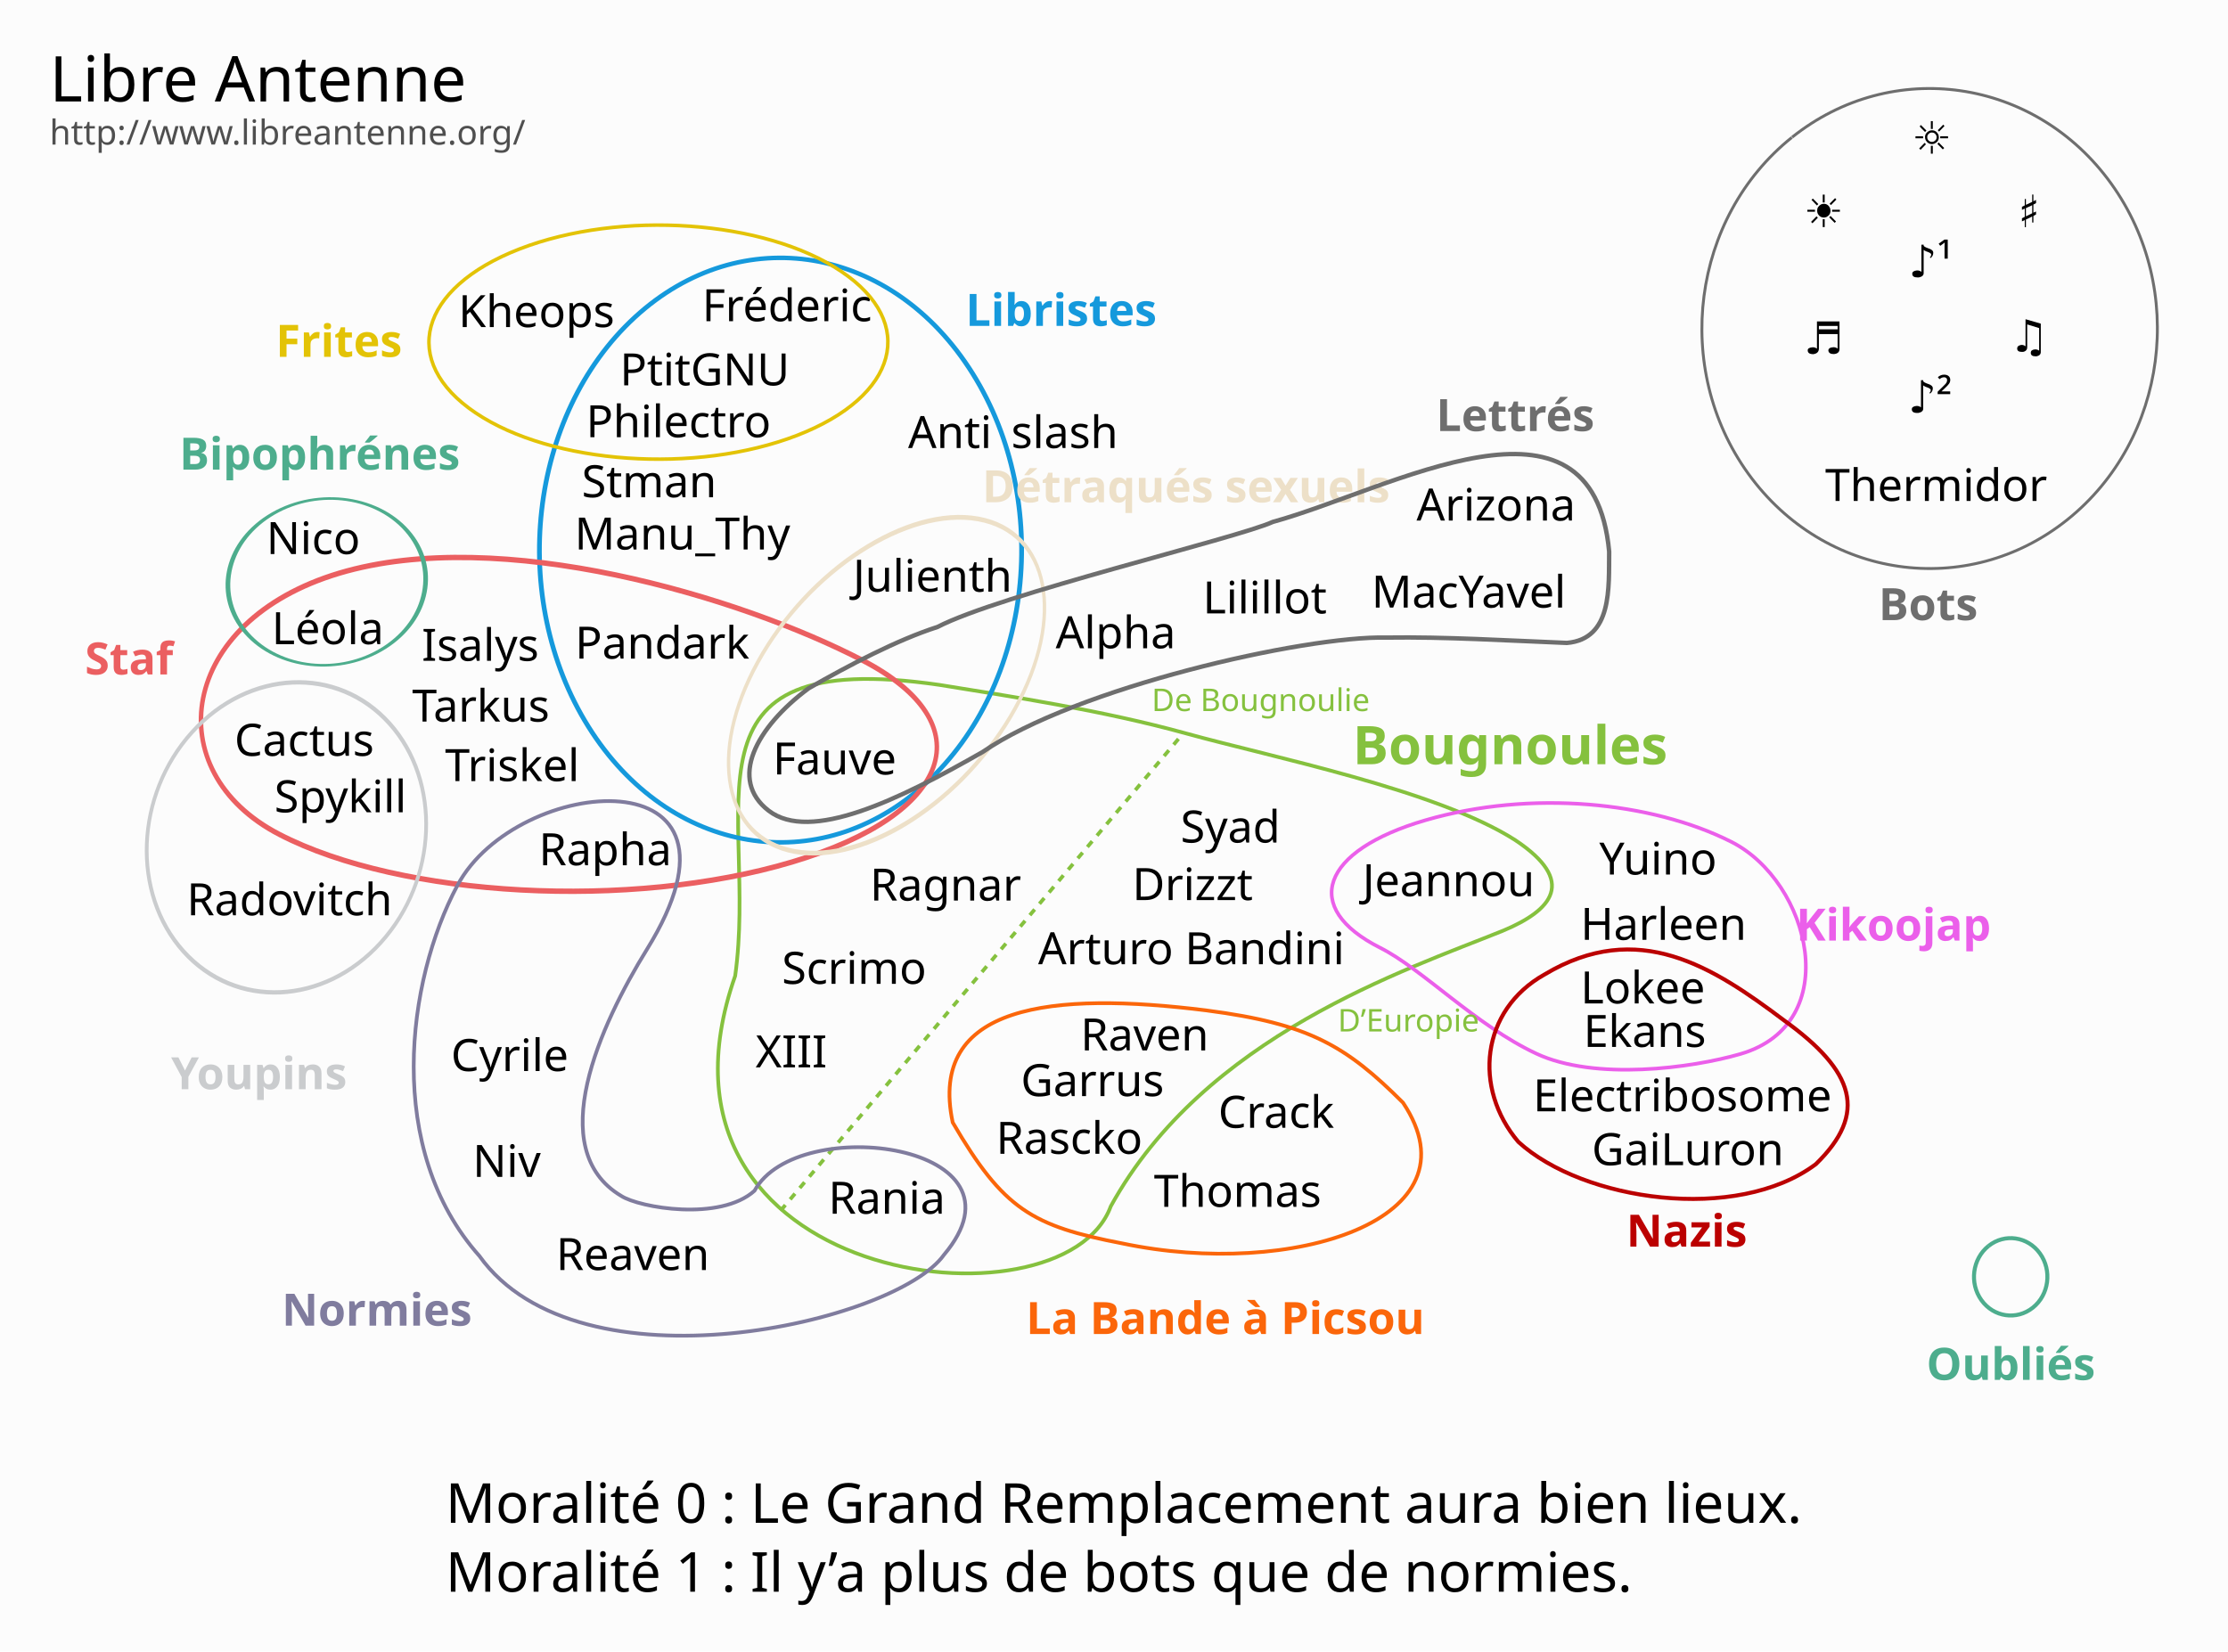
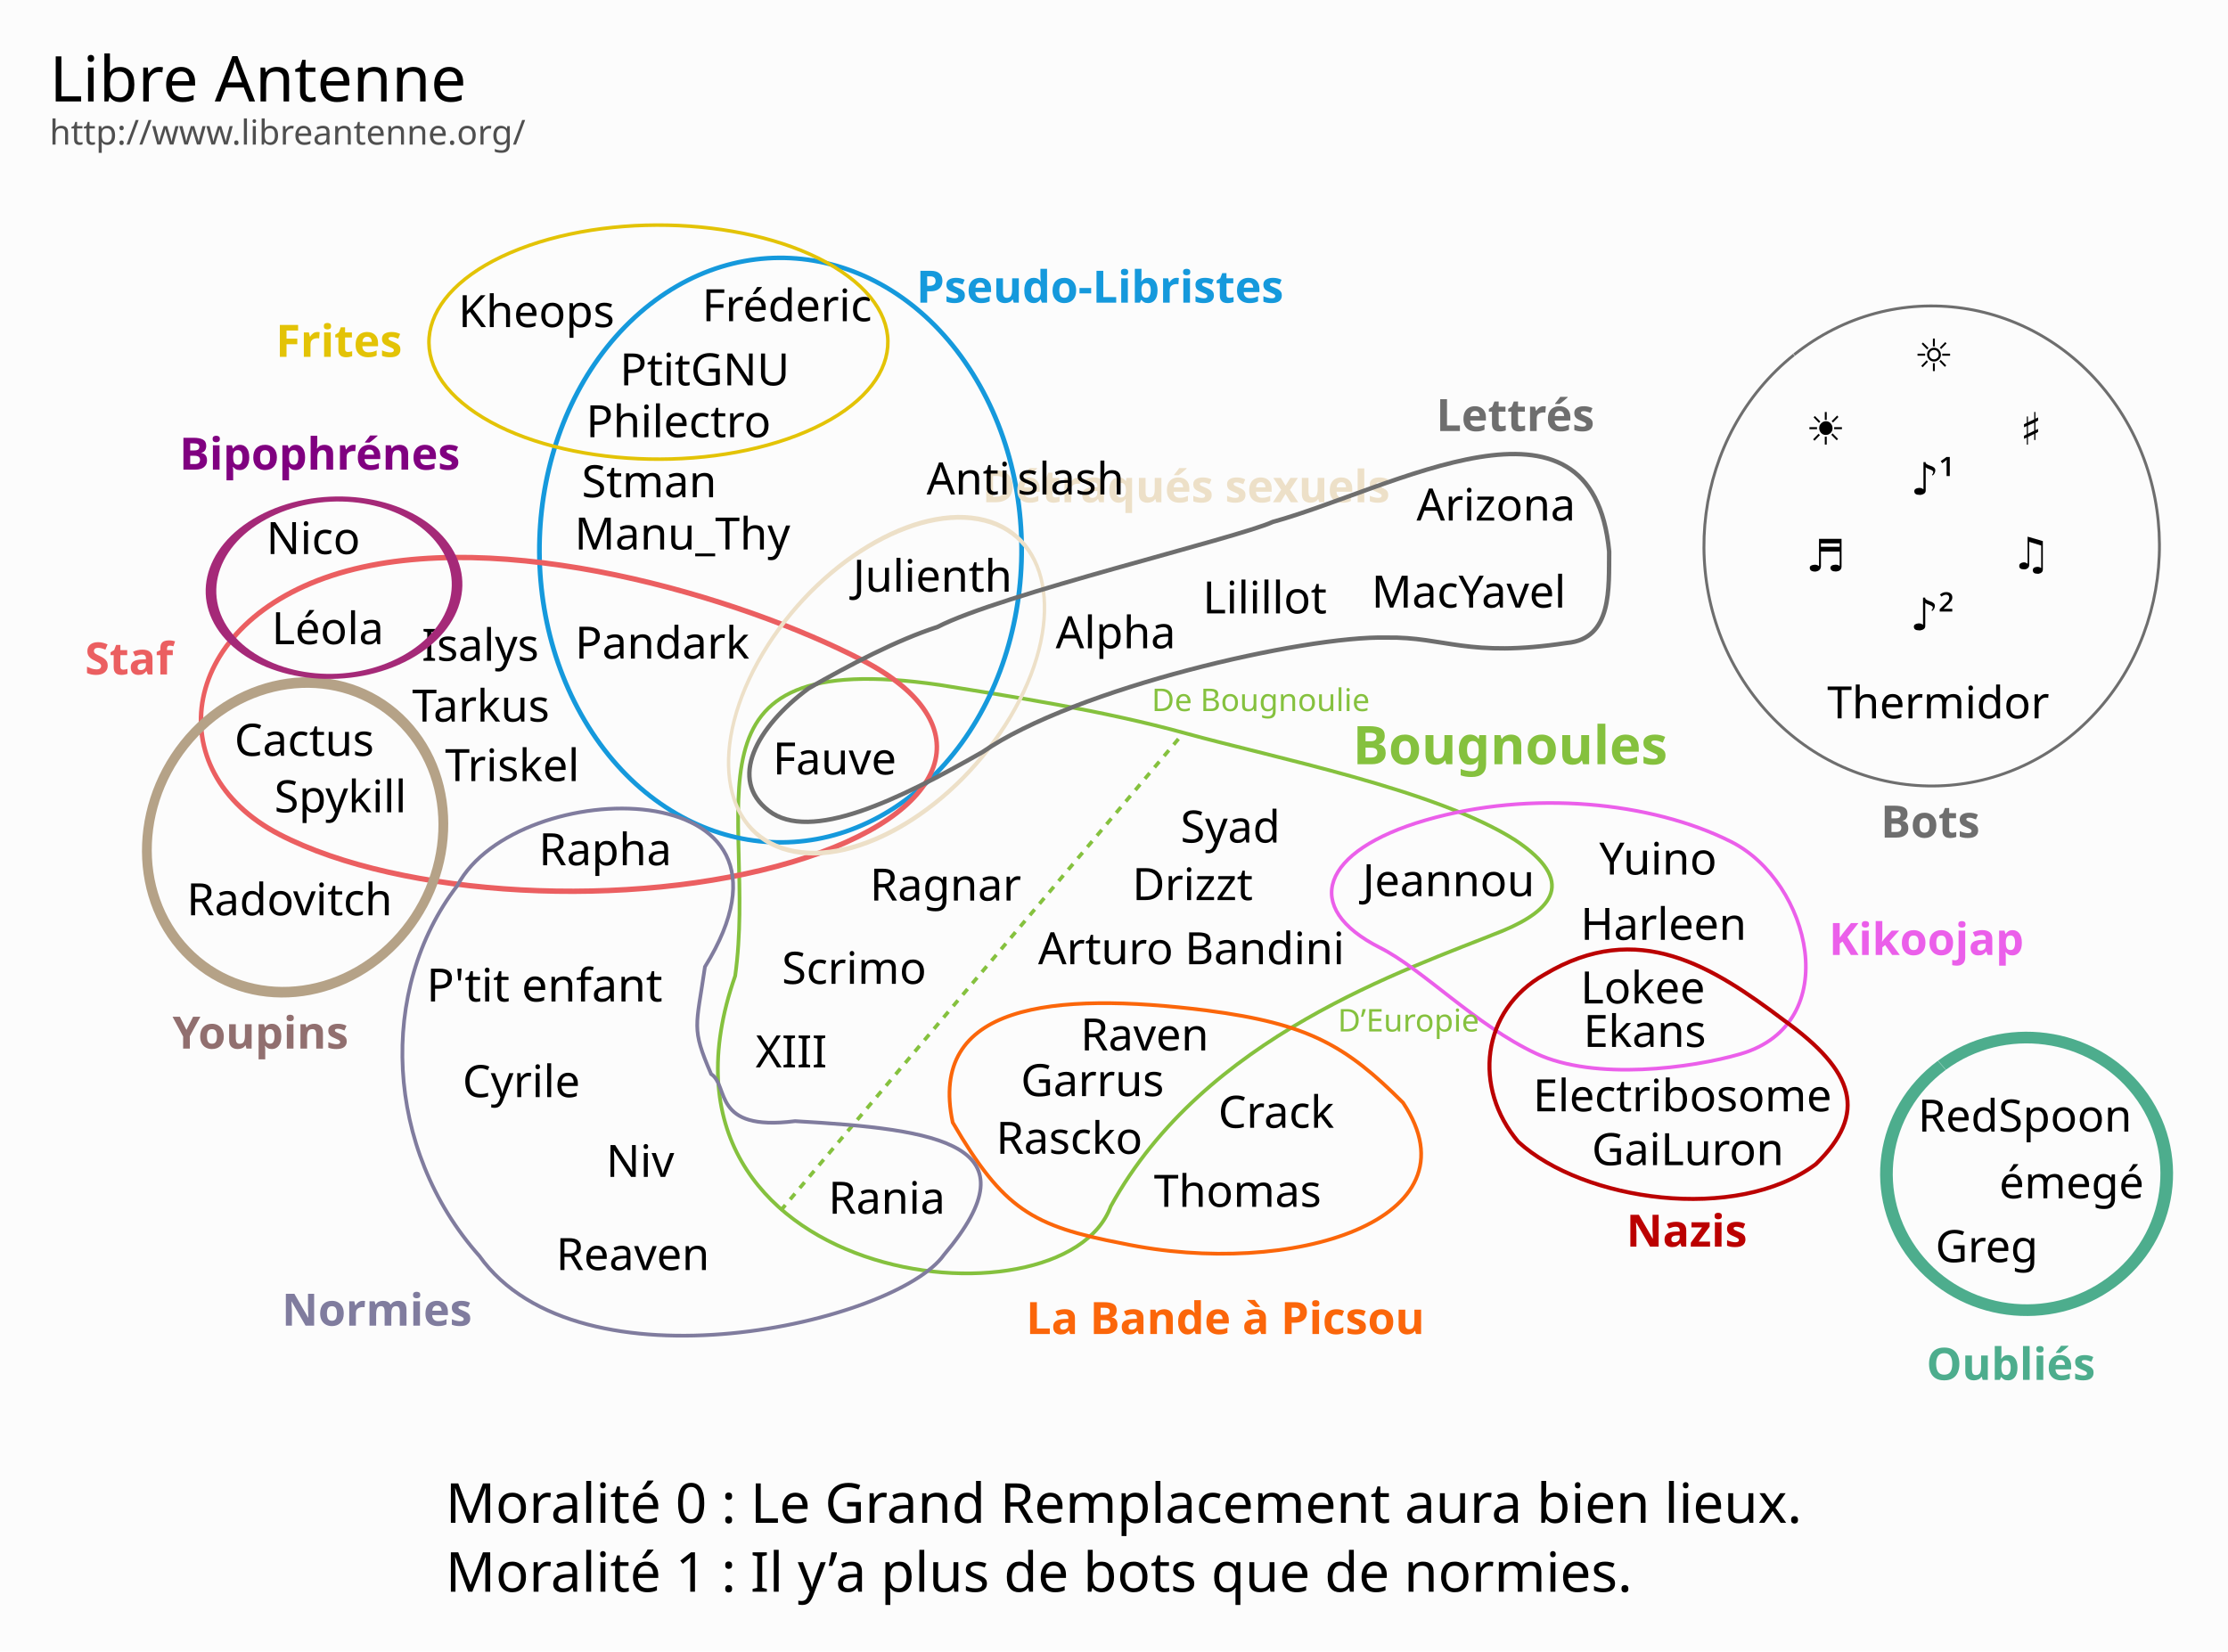
<svg xmlns="http://www.w3.org/2000/svg" width="775.672" height="574.998" id="svg2" version="1.1">
  <defs id="defs4">
    <clipPath clipPathUnits="userSpaceOnUse" id="clipPath4245">
      <path id="path4247" d="m 563.945,500.587 c -0.197,29.135 -37.282,67.59 -77.879,82.578 -52.166,10.9 -130.254,21.4 -101.024,-61.963 6.276,-44.784 -18.146,-88.913 54.983,-78.281 44.625,7.228 124.184,18.545 123.92,57.666 z" style="fill:none;stroke:#85c13e;stroke-width:1;stroke-miterlimit:4;stroke-opacity:1;stroke-dasharray:none" />
    </clipPath>
  </defs>
  <g id="layer1" transform="translate(-115.08,-192.7479)">
    <rect style="fill:#fcfcfc;fill-opacity:1;stroke:none" id="rect4064" width="775.672" height="574.998" x="115.08" y="192.748" />
    <text xml:space="preserve" style="font-size:15.534px;font-style:normal;font-variant:normal;font-weight:500;font-stretch:normal;line-height:125%;letter-spacing:0px;word-spacing:0px;fill:#000000;fill-opacity:1;stroke:none;font-family:CMU Serif;-inkscape-font-specification:CMU Serif Medium" x="384.149" y="462.418" id="text2985">
      <tspan id="tspan2987" x="384.149" y="462.418">Fauve</tspan>
    </text>
    <text xml:space="preserve" style="font-size:15.534px;font-style:normal;font-variant:normal;font-weight:500;font-stretch:normal;line-height:125%;letter-spacing:0px;word-spacing:0px;fill:#000000;fill-opacity:1;stroke:none;font-family:CMU Serif;-inkscape-font-specification:CMU Serif Medium" x="417.957" y="506.337" id="text2989">
      <tspan id="tspan2991" x="417.957" y="506.337">Ragnar</tspan>
    </text>
    <text xml:space="preserve" style="font-size:15.534px;font-style:normal;font-variant:normal;font-weight:500;font-stretch:normal;line-height:125%;letter-spacing:0px;word-spacing:0px;fill:#000000;fill-opacity:1;stroke:none;font-family:CMU Serif;-inkscape-font-specification:CMU Serif Medium" x="470.465" y="574.426" id="text2993">
      <tspan id="tspan2995" x="470.465" y="574.426">Garrus</tspan>
    </text>
    <text xml:space="preserve" style="font-size:15.534px;font-style:normal;font-variant:normal;font-weight:500;font-stretch:normal;line-height:125%;letter-spacing:0px;word-spacing:0px;fill:#000000;fill-opacity:1;stroke:none;font-family:CMU Serif;-inkscape-font-specification:CMU Serif Medium" x="491.278" y="558.511" id="text2997">
      <tspan id="tspan2999" x="491.278" y="558.511">Raven</tspan>
    </text>
    <text xml:space="preserve" style="font-size:15.534px;font-style:normal;font-variant:normal;font-weight:500;font-stretch:normal;line-height:125%;letter-spacing:0px;word-spacing:0px;fill:#000000;fill-opacity:1;stroke:none;font-family:CMU Serif;-inkscape-font-specification:CMU Serif Medium" x="412.04" y="398.776" id="text3001">
      <tspan id="tspan3003" x="412.04" y="398.776">Julienth</tspan>
    </text>
    <text xml:space="preserve" style="font-size:15.534px;font-style:normal;font-variant:normal;font-weight:500;font-stretch:normal;line-height:125%;letter-spacing:0px;word-spacing:0px;fill:#000000;fill-opacity:1;stroke:none;font-family:CMU Serif;-inkscape-font-specification:CMU Serif Medium" x="270.01" y="464.725" id="text3005">
      <tspan id="tspan3007" x="270.01" y="464.725">Triskel</tspan>
    </text>
    <text xml:space="preserve" style="font-size:15.534px;font-style:normal;font-variant:normal;font-weight:500;font-stretch:normal;line-height:125%;letter-spacing:0px;word-spacing:0px;fill:#000000;fill-opacity:1;stroke:none;font-family:CMU Serif;-inkscape-font-specification:CMU Serif Medium" x="315.132" y="384.079" id="text3009">
      <tspan id="tspan3011" x="315.132" y="384.079">Manu_Thy</tspan>
    </text>
    <text xml:space="preserve" style="font-size:15.534px;font-style:normal;font-variant:normal;font-weight:500;font-stretch:normal;line-height:125%;letter-spacing:0px;word-spacing:0px;fill:#000000;fill-opacity:1;stroke:none;font-family:CMU Serif;-inkscape-font-specification:CMU Serif Medium" x="330.896" y="326.934" id="text3013">
      <tspan id="tspan3015" x="330.896" y="326.934">PtitGNU</tspan>
    </text>
    <text xml:space="preserve" style="font-size:15.534px;font-style:normal;font-variant:normal;font-weight:500;font-stretch:normal;line-height:125%;letter-spacing:0px;word-spacing:0px;fill:#000000;fill-opacity:1;stroke:none;font-family:CMU Serif;-inkscape-font-specification:CMU Serif Medium" x="302.674" y="494.031" id="text3017">
      <tspan id="tspan3019" x="302.674" y="494.031">Rapha</tspan>
    </text>
    <text xml:space="preserve" style="font-size:15.534px;font-style:normal;font-variant:normal;font-weight:500;font-stretch:normal;line-height:125%;letter-spacing:0px;word-spacing:0px;fill:#000000;fill-opacity:1;stroke:none;font-family:CMU Serif;-inkscape-font-specification:CMU Serif Medium" x="378.131" y="564.409" id="text3040">
      <tspan id="tspan3042" x="378.131" y="564.409">XIII</tspan>
    </text>
    <path style="fill:none;stroke:#85c13e;stroke-width:1.294;stroke-miterlimit:4;stroke-opacity:1;stroke-dasharray:none" d="m 638.388,516.814 c -34.009,13.739 -103.912,36.618 -136.592,95.967 -16.515,45.425 -168.609,27.702 -130.772,-80.209 8.124,-57.972 -23.49,-115.095 71.173,-101.332 24.311,3.938 56.631,8.813 85.888,16.914 29.949,8.293 87.152,19.686 114.408,37.051 21.754,14.441 12.997,24.44 -4.105,31.61 z" id="path3044" />
    <text xml:space="preserve" style="font-size:15.534px;font-style:normal;font-variant:normal;font-weight:500;font-stretch:normal;line-height:125%;letter-spacing:0px;word-spacing:0px;fill:#000000;fill-opacity:1;stroke:none;font-family:CMU Serif;-inkscape-font-specification:CMU Serif Medium" x="509.299" y="506.156" id="text3815">
      <tspan id="tspan3817" x="509.299" y="506.156">Drizzt</tspan>
    </text>
    <text xml:space="preserve" style="font-size:15.534px;font-style:normal;font-variant:normal;font-weight:500;font-stretch:normal;line-height:125%;letter-spacing:0px;word-spacing:0px;fill:#000000;fill-opacity:1;stroke:none;font-family:CMU Serif;-inkscape-font-specification:CMU Serif Medium" x="180.098" y="511.457" id="text3823">
      <tspan id="tspan3825" x="180.098" y="511.457">Radovitch</tspan>
    </text>
    <text xml:space="preserve" style="font-size:15.534px;font-style:normal;font-variant:normal;font-weight:500;font-stretch:normal;line-height:125%;letter-spacing:0px;word-spacing:0px;fill:#000000;fill-opacity:1;stroke:none;font-family:CMU Serif;-inkscape-font-specification:CMU Serif Medium" x="196.689" y="455.925" id="text3827">
      <tspan id="tspan3829" x="196.689" y="455.925">Cactus</tspan>
    </text>
    <path style="fill:none;stroke:#1599dc;stroke-width:1;stroke-linecap:round;stroke-linejoin:miter;stroke-miterlimit:4;stroke-opacity:1;stroke-dasharray:none;stroke-dashoffset:0" id="path3831" d="m 380.778,368.434 a 50.714,65 0 1 1 -0.071,0.069" transform="matrix(1.655084,0,0,1.565562,-294.0571,-273.6485)" />
    <text xml:space="preserve" style="font-size:15.534px;font-style:normal;font-variant:normal;font-weight:500;font-stretch:normal;line-height:125%;letter-spacing:0px;word-spacing:0px;fill:#000000;fill-opacity:1;stroke:none;font-family:CMU Serif;-inkscape-font-specification:CMU Serif Medium" x="387.28" y="535.336" id="text3833">
      <tspan id="tspan3835" x="387.28" y="535.336">Scrimo</tspan>
    </text>
    <path style="fill:none;stroke:#85c13e;stroke-width:1;stroke-linecap:butt;stroke-linejoin:miter;stroke-miterlimit:4;stroke-opacity:1;stroke-dasharray:2, 2;stroke-dashoffset:0" d="M 514.582,445.221 387.5,595.934" id="path3837" clip-path="url(#clipPath4245)" transform="matrix(1.294469,0,0,1.294469,-127.4008,-142.1081)" />
    <path transform="matrix(1.564874,0,0,1.871806,-214.8892,-451.2651)" style="fill:none;stroke:#eb5f61;stroke-width:1;stroke-linecap:round;stroke-linejoin:miter;stroke-miterlimit:4;stroke-opacity:1;stroke-dashoffset:0" d="m 402.731,466.888 c 27.18,11.786 20.169,28.588 -15.66,37.529 -35.829,8.941 -86.908,6.634 -114.088,-5.151 -27.146,-11.771 -22.449,-39.613 13.344,-48.578 35.886,-8.955 89.224,4.415 116.404,16.2 z" id="path3845" />
    <text xml:space="preserve" style="font-size:15.534px;font-style:normal;font-variant:normal;font-weight:500;font-stretch:normal;line-height:125%;letter-spacing:0px;word-spacing:0px;fill:#000000;fill-opacity:1;stroke:none;font-family:CMU Serif;-inkscape-font-specification:CMU Serif Medium" x="261.905" y="422.846" id="text3847">
      <tspan id="tspan3849" x="261.905" y="422.846">Isalys</tspan>
    </text>
-     <path style="fill:none;stroke:#caccce;stroke-width:1.323;stroke-linecap:round;stroke-linejoin:miter;stroke-miterlimit:4;stroke-opacity:1;stroke-dasharray:none;stroke-dashoffset:0" id="path3851" d="m 277.576,551.382 a 49.245,47.477 0 1 1 -0.069,0.05" transform="matrix(0.9832777,-0.1969739,0.09924144,1.118679,-145.68,-114.4839)" />
+     <path style="fill:none;stroke:#b5a287;stroke-width:3.251;stroke-linecap:round;stroke-linejoin:miter;stroke-miterlimit:4;stroke-opacity:1;stroke-dasharray:none;stroke-dashoffset:0" id="path3851" d="m 277.576,551.382 a 49.245,47.477 0 1 1 -0.069,0.05" transform="matrix(1.043105,-0.1967173,0.1052798,1.117222,-164.5947,-113.7042)" />
    <text xml:space="preserve" style="font-size:15.534px;font-style:normal;font-variant:normal;font-weight:500;font-stretch:normal;line-height:125%;letter-spacing:0px;word-spacing:0px;fill:#000000;fill-opacity:1;stroke:none;font-family:CMU Serif;-inkscape-font-specification:CMU Serif Medium" x="461.871" y="594.511" id="text3861">
      <tspan id="tspan3863" x="461.871" y="594.511">Rascko</tspan>
    </text>
    <text xml:space="preserve" style="font-size:15.534px;font-style:normal;font-variant:normal;font-weight:500;font-stretch:normal;line-height:125%;letter-spacing:0px;word-spacing:0px;fill:#000000;fill-opacity:1;stroke:none;font-family:CMU Serif;-inkscape-font-specification:CMU Serif Medium" x="539.193" y="585.456" id="text3865">
      <tspan id="tspan3867" x="539.193" y="585.456">Crack</tspan>
    </text>
    <text xml:space="preserve" style="font-size:15.534px;font-style:normal;font-variant:normal;font-weight:500;font-stretch:normal;line-height:125%;letter-spacing:0px;word-spacing:0px;fill:#000000;fill-opacity:1;stroke:none;font-family:CMU Serif;-inkscape-font-specification:CMU Serif Medium" x="516.8" y="612.97" id="text3869">
      <tspan id="tspan3871" x="516.8" y="612.97">Thomas</tspan>
    </text>
    <path style="fill:none;stroke:#fb660a;stroke-width:1.294;stroke-linecap:round;stroke-linejoin:miter;stroke-miterlimit:4;stroke-opacity:1;stroke-dasharray:none;stroke-dashoffset:0" d="m 535.372,544.623 c 35.331,4.622 48.298,12.219 68.153,32.074 27.249,40.725 -38.694,61.456 -97.693,49.021 -31.406,-6.042 -41.392,-11.843 -59.069,-42.122 -8.725,-41.131 34.594,-45.733 88.422,-39.006" id="path3873" />
    <text xml:space="preserve" style="font-size:15.534px;font-style:normal;font-variant:normal;font-weight:500;font-stretch:normal;line-height:125%;letter-spacing:0px;word-spacing:0px;fill:#000000;fill-opacity:1;stroke:none;font-family:CMU Serif;-inkscape-font-specification:CMU Serif Medium" x="526.076" y="486.129" id="text3875">
      <tspan id="tspan3877" x="526.076" y="486.129">Syad</tspan>
    </text>
    <text xml:space="preserve" style="font-size:15.534px;font-style:normal;font-variant:normal;font-weight:500;font-stretch:normal;line-height:125%;letter-spacing:0px;word-spacing:0px;fill:#000000;fill-opacity:1;stroke:none;font-family:CMU Serif;-inkscape-font-specification:CMU Serif Medium" x="209.685" y="417.044" id="text3879">
      <tspan id="tspan3881" x="209.685" y="417.044">Léola</tspan>
    </text>
-     <text xml:space="preserve" style="font-size:15.534px;font-style:normal;font-variant:normal;font-weight:500;font-stretch:normal;line-height:125%;letter-spacing:0px;word-spacing:0px;fill:#000000;fill-opacity:1;stroke:none;font-family:CMU Serif;-inkscape-font-specification:CMU Serif Medium" x="272.074" y="565.683" id="text3883">
-       <tspan id="tspan3885" x="272.074" y="565.683">Cyrile</tspan>
+     <text xml:space="preserve" style="font-size:15.534px;font-style:normal;font-variant:normal;font-weight:500;font-stretch:normal;line-height:125%;letter-spacing:0px;word-spacing:0px;fill:#000000;fill-opacity:1;stroke:none;font-family:CMU Serif;-inkscape-font-specification:CMU Serif Medium" x="276.115" y="574.774" id="text3883">
+       <tspan id="tspan3885" x="276.115" y="574.774">Cyrile</tspan>
    </text>
    <text xml:space="preserve" style="font-size:15.534px;font-style:normal;font-variant:normal;font-weight:500;font-stretch:normal;line-height:125%;letter-spacing:0px;word-spacing:0px;fill:#000000;fill-opacity:1;stroke:none;font-family:CMU Serif;-inkscape-font-specification:CMU Serif Medium" x="403.489" y="615.372" id="text3887">
      <tspan id="tspan3889" x="403.489" y="615.372">Rania</tspan>
    </text>
    <text xml:space="preserve" style="font-size:15.534px;font-style:normal;font-variant:normal;font-weight:500;font-stretch:normal;line-height:125%;letter-spacing:0px;word-spacing:0px;fill:#000000;fill-opacity:1;stroke:none;font-family:CMU Serif;-inkscape-font-specification:CMU Serif Medium" x="308.688" y="634.986" id="text3900">
      <tspan id="tspan3902" x="308.688" y="634.986">Reaven</tspan>
    </text>
-     <path id="path3904" style="fill:none;stroke:#807c9e;stroke-width:1.294;stroke-linecap:round;stroke-linejoin:miter;stroke-miterlimit:4;stroke-opacity:1;stroke-dasharray:none;stroke-dashoffset:0" d="m 274.353,501.013 c 20.713,-38.736 108.43,-46.397 65.954,22.319 -16.174,26.165 -36.175,69.594 -8.962,85.835 6.372,4.129 34.443,8.98 46.409,-1.786 14.992,-27.421 98.562,-16.314 65.954,22.319 -16.747,23.62 -126.946,49.119 -161.725,0.389 -33.08,-37.127 -25.35,-95.817 -7.696,-128.953" />
+     <path id="path3904" style="fill:none;stroke:#807c9e;stroke-width:1.294;stroke-linecap:round;stroke-linejoin:miter;stroke-miterlimit:4;stroke-opacity:1;stroke-dasharray:none;stroke-dashoffset:0" d="m 274.353,501.013 c 20.713,-38.736 128.633,-40.336 86.157,28.38 -3.042,21.114 -4.861,21.107 2.15,37.348 6.372,4.129 0.098,20.091 29.236,16.397 50.347,2.883 84.42,7.93 51.812,46.563 -16.747,23.62 -126.946,49.119 -161.725,0.389 -33.08,-37.127 -35.452,-92.786 -7.696,-128.953" />
    <path style="fill:none;stroke:#eb5fea;stroke-width:1.262;stroke-linecap:round;stroke-linejoin:miter;stroke-miterlimit:4;stroke-opacity:1;stroke-dashoffset:0" d="m 611.51,478.305 c 36.505,-10.589 78.547,-6.429 106.24,7.53 27.693,13.959 39.742,63.332 3.237,73.922 -16.972,4.923 -50.624,9.415 -71.025,-0.122 -21.159,-9.891 -39.59,-29.412 -54.408,-36.881 -27.659,-13.941 -20.571,-33.814 15.84,-44.414" id="path3914" />
    <path style="fill:none;stroke:#ede0c8;stroke-width:1.531;stroke-linecap:round;stroke-linejoin:miter;stroke-miterlimit:4;stroke-opacity:1;stroke-dasharray:none;stroke-dashoffset:0" id="path3916" d="m 409.174,414.242 c 34.335,-14.583 83.285,-10.821 109.332,8.402 26.047,19.223 19.328,46.629 -15.008,61.212 -34.335,14.583 -83.285,10.821 -109.332,-8.402 -26.015,-19.2 -19.348,-46.567 14.899,-61.166" transform="matrix(0.6728713,-0.5281947,0.3745198,0.9489673,-51.5102,246.2439)" />
    <text xml:space="preserve" style="font-size:15.534px;font-style:normal;font-variant:normal;font-weight:500;font-stretch:normal;line-height:125%;letter-spacing:0px;word-spacing:0px;fill:#000000;fill-opacity:1;stroke:none;font-family:CMU Serif;-inkscape-font-specification:CMU Serif Medium" x="207.811" y="385.665" id="text3918">
      <tspan id="tspan3920" x="207.811" y="385.665">Nico</tspan>
    </text>
-     <path style="fill:none;stroke:#4dad8d;stroke-width:2.003;stroke-linecap:round;stroke-linejoin:miter;stroke-miterlimit:4;stroke-opacity:1;stroke-dasharray:none;stroke-dashoffset:0" id="path3922" d="m 483.176,345.8 a 64.65,42.426 0 1 1 -0.09,0.045" transform="matrix(0.01458473,-0.4490858,0.8109674,-0.00672377,-86.58558,632.4833)" />
+     <path style="fill:none;stroke:#a52978;stroke-width:3.661;stroke-linecap:round;stroke-linejoin:miter;stroke-miterlimit:4;stroke-opacity:1;stroke-dasharray:none;stroke-dashoffset:0" id="path3922" d="m 483.176,345.8 a 64.65,42.426 0 1 1 -0.09,0.045" transform="matrix(0.01815226,-0.4777587,1.009336,-0.00715306,-161.2241,649.641)" />
    <text xml:space="preserve" style="font-size:18.555px;font-style:normal;font-variant:normal;font-weight:bold;font-stretch:normal;line-height:125%;letter-spacing:0px;word-spacing:0px;fill:#85c13e;fill-opacity:1;stroke:none;font-family:CMU Serif;-inkscape-font-specification:CMU Serif Bold" x="586.021" y="458.857" id="text3924">
      <tspan id="tspan3926" x="586.021" y="458.857">Bougnoules</tspan>
    </text>
    <text xml:space="preserve" style="font-size:10.911px;font-style:normal;font-variant:normal;font-weight:500;font-stretch:normal;line-height:125%;letter-spacing:0px;word-spacing:0px;fill:#85c13e;fill-opacity:1;stroke:none;font-family:CMU Serif;-inkscape-font-specification:CMU Serif Medium" x="516.013" y="440.342" id="text3928">
      <tspan id="tspan3930" x="516.013" y="440.342">De Bougnoulie</tspan>
    </text>
    <text id="text3932" y="551.92" x="580.813" style="font-size:10.911px;font-style:normal;font-variant:normal;font-weight:500;font-stretch:normal;line-height:125%;letter-spacing:0px;word-spacing:0px;fill:#85c13e;fill-opacity:1;stroke:none;font-family:CMU Serif;-inkscape-font-specification:CMU Serif Medium" xml:space="preserve">
      <tspan y="551.92" x="580.813" id="tspan3934">D’Europie</tspan>
    </text>
    <text xml:space="preserve" style="font-size:15.534px;font-style:normal;font-variant:normal;font-weight:bold;font-stretch:normal;line-height:125%;letter-spacing:0px;word-spacing:0px;fill:#fb660a;fill-opacity:1;stroke:none;font-family:CMU Serif;-inkscape-font-specification:CMU Serif Bold" x="472.316" y="657.271" id="text3936">
      <tspan id="tspan3938" x="472.316" y="657.271">La Bande à Picsou</tspan>
    </text>
-     <text xml:space="preserve" style="font-size:15.534px;font-style:normal;font-variant:normal;font-weight:bold;font-stretch:normal;line-height:125%;letter-spacing:0px;word-spacing:0px;fill:#caccce;fill-opacity:1;stroke:none;font-family:CMU Serif;-inkscape-font-specification:CMU Serif Bold" x="174.648" y="572.023" id="text3940">
-       <tspan id="tspan3942" x="174.648" y="572.023">Youpins</tspan>
-     </text>
-     <text xml:space="preserve" style="font-size:15.534px;font-style:normal;font-variant:normal;font-weight:bold;font-stretch:normal;line-height:125%;letter-spacing:0px;word-spacing:0px;fill:#eb5fea;fill-opacity:1;stroke:none;font-family:CMU Serif;-inkscape-font-specification:CMU Serif Bold" x="740.391" y="520.269" id="text3944">
-       <tspan id="tspan3946" x="740.391" y="520.269">Kikoojap</tspan>
+     <text xml:space="preserve" style="font-size:15.534px;font-style:normal;font-variant:normal;font-weight:bold;font-stretch:normal;line-height:125%;letter-spacing:0px;word-spacing:0px;fill:#caccce;fill-opacity:1;stroke:none;font-family:CMU Serif;-inkscape-font-specification:CMU Serif Bold" x="175.153" y="557.881" id="text3940">
+       <tspan id="tspan3942" x="175.153" y="557.881" style="fill:#916f6f">Youpins</tspan>
+     </text>
+     <text xml:space="preserve" style="font-size:15.534px;font-style:normal;font-variant:normal;font-weight:bold;font-stretch:normal;line-height:125%;letter-spacing:0px;word-spacing:0px;fill:#eb5fea;fill-opacity:1;stroke:none;font-family:CMU Serif;-inkscape-font-specification:CMU Serif Bold" x="751.819" y="525.269" id="text3944">
+       <tspan id="tspan3946" x="751.819" y="525.269">Kikoojap</tspan>
    </text>
    <text xml:space="preserve" style="font-size:15.534px;font-style:normal;font-variant:normal;font-weight:bold;font-stretch:normal;line-height:125%;letter-spacing:0px;word-spacing:0px;fill:#807c9e;fill-opacity:1;stroke:none;font-family:CMU Serif;-inkscape-font-specification:CMU Serif Bold" x="213.207" y="654.348" id="text3956">
      <tspan id="tspan3958" x="213.207" y="654.348">Normies</tspan>
    </text>
    <text xml:space="preserve" style="font-size:15.534px;font-style:normal;font-variant:normal;font-weight:bold;font-stretch:normal;line-height:125%;letter-spacing:0px;word-spacing:0px;fill:#eb5f61;fill-opacity:1;stroke:none;font-family:CMU Serif;-inkscape-font-specification:CMU Serif Bold" x="144.647" y="427.607" id="text3960">
      <tspan id="tspan3962" x="144.647" y="427.607">Staf</tspan>
    </text>
-     <text xml:space="preserve" style="font-size:15.534px;font-style:normal;font-variant:normal;font-weight:bold;font-stretch:normal;line-height:125%;letter-spacing:0px;word-spacing:0px;fill:#1599dc;fill-opacity:1;stroke:none;font-family:CMU Serif;-inkscape-font-specification:CMU Serif Bold" x="451.293" y="306.216" id="text3964">
-       <tspan id="tspan3966" x="451.293" y="306.216">Libristes</tspan>
+     <text xml:space="preserve" style="font-size:15.534px;font-style:normal;font-variant:normal;font-weight:bold;font-stretch:normal;line-height:125%;letter-spacing:0px;word-spacing:0px;fill:#1599dc;fill-opacity:1;stroke:none;font-family:CMU Serif;-inkscape-font-specification:CMU Serif Bold" x="434.121" y="298.134" id="text3964">
+       <tspan id="tspan3966" x="434.121" y="298.134">Pseudo-Libristes</tspan>
    </text>
    <text xml:space="preserve" style="font-size:15.534px;font-style:normal;font-variant:normal;font-weight:bold;font-stretch:normal;line-height:125%;letter-spacing:0px;word-spacing:0px;fill:#4dad8d;fill-opacity:1;stroke:none;font-family:CMU Serif;-inkscape-font-specification:CMU Serif Bold" x="177.545" y="356.279" id="text3968">
-       <tspan id="tspan3970" x="177.545" y="356.279">Bipophrénes</tspan>
+       <tspan id="tspan3970" x="177.545" y="356.279" style="fill:#800080">Bipophrénes</tspan>
    </text>
    <text xml:space="preserve" style="font-size:15.534px;font-style:normal;font-variant:normal;font-weight:bold;font-stretch:normal;line-height:125%;letter-spacing:0px;word-spacing:0px;fill:#ede0c8;fill-opacity:1;stroke:none;font-family:CMU Serif;-inkscape-font-specification:CMU Serif Bold" x="457.047" y="367.642" id="text3972">
      <tspan id="tspan3974" x="457.047" y="367.642">Détraqués sexuels</tspan>
    </text>
    <text xml:space="preserve" style="font-size:15.534px;font-style:normal;font-variant:normal;font-weight:500;font-stretch:normal;line-height:125%;letter-spacing:0px;word-spacing:0px;fill:#000000;fill-opacity:1;stroke:none;font-family:CMU Serif;-inkscape-font-specification:CMU Serif Medium" x="476.495" y="528.503" id="text4066">
      <tspan id="tspan4068" x="476.495" y="528.503">Arturo Bandini</tspan>
    </text>
    <text xml:space="preserve" style="font-size:15.534px;font-style:normal;font-variant:normal;font-weight:500;font-stretch:normal;line-height:125%;letter-spacing:0px;word-spacing:0px;fill:#000000;fill-opacity:1;stroke:none;font-family:CMU Serif;-inkscape-font-specification:CMU Serif Medium" x="671.854" y="497.273" id="text4070">
      <tspan id="tspan4072" x="671.854" y="497.273">Yuino</tspan>
    </text>
    <text id="text4160" y="422.085" x="315.311" style="font-size:15.534px;font-style:normal;font-variant:normal;font-weight:500;font-stretch:normal;line-height:125%;letter-spacing:0px;word-spacing:0px;fill:#000000;fill-opacity:1;stroke:none;font-family:CMU Serif;-inkscape-font-specification:CMU Serif Medium" xml:space="preserve">
      <tspan y="422.085" x="315.311" id="tspan4162">Pandark</tspan>
    </text>
    <text xml:space="preserve" style="font-size:15.534px;font-style:normal;font-variant:normal;font-weight:500;font-stretch:normal;line-height:125%;letter-spacing:0px;word-spacing:0px;fill:#000000;fill-opacity:1;stroke:none;font-family:CMU Serif;-inkscape-font-specification:CMU Serif Medium" x="210.584" y="475.594" id="text4164">
      <tspan id="tspan4166" x="210.584" y="475.594">Spykill</tspan>
    </text>
    <text xml:space="preserve" style="font-size:19.204px;font-style:normal;font-variant:normal;font-weight:500;font-stretch:normal;line-height:125%;letter-spacing:0px;word-spacing:0px;fill:#000000;fill-opacity:1;stroke:none;font-family:CMU Serif;-inkscape-font-specification:CMU Serif Medium" x="270.195" y="722.997" id="text4187">
      <tspan id="tspan4189" x="270.195" y="722.997">Moralité 0 : Le Grand Remplacement aura bien lieux.</tspan>
      <tspan x="270.195" y="747.003" id="tspan4225">Moralité 1 : Il y’a plus de bots que de normies.</tspan>
    </text>
-     <text xml:space="preserve" style="font-size:15.534px;font-style:normal;font-variant:normal;font-weight:500;font-stretch:normal;line-height:125%;letter-spacing:0px;word-spacing:0px;fill:#000000;fill-opacity:1;stroke:none;font-family:CMU Serif;-inkscape-font-specification:CMU Serif Medium" x="743.007" y="271.833" id="text4191">
-       <tspan id="tspan4193" x="743.007" y="271.833">☀</tspan>
-     </text>
-     <text xml:space="preserve" style="font-size:15.534px;font-style:normal;font-variant:normal;font-weight:500;font-stretch:normal;line-height:125%;letter-spacing:0px;word-spacing:0px;fill:#000000;fill-opacity:1;stroke:none;font-family:CMU Serif;-inkscape-font-specification:CMU Serif Medium" x="780.647" y="246.258" id="text4195">
-       <tspan id="tspan4197" x="780.647" y="246.258">☼</tspan>
-     </text>
-     <text xml:space="preserve" style="font-size:15.534px;font-style:normal;font-variant:normal;font-weight:500;font-stretch:normal;line-height:125%;letter-spacing:0px;word-spacing:0px;fill:#000000;fill-opacity:1;stroke:none;font-family:CMU Serif;-inkscape-font-specification:CMU Serif Medium" x="779.53" y="289.276" id="text4199">
-       <tspan id="tspan4201" x="779.53" y="289.276">♪¹</tspan>
-     </text>
-     <text xml:space="preserve" style="font-size:15.534px;font-style:normal;font-variant:normal;font-weight:500;font-stretch:normal;line-height:125%;letter-spacing:0px;word-spacing:0px;fill:#000000;fill-opacity:1;stroke:none;font-family:CMU Serif;-inkscape-font-specification:CMU Serif Medium" x="779.375" y="336.458" id="text4203">
-       <tspan id="tspan4205" x="779.375" y="336.458">♪²</tspan>
-     </text>
-     <text xml:space="preserve" style="font-size:15.534px;font-style:normal;font-variant:normal;font-weight:500;font-stretch:normal;line-height:125%;letter-spacing:0px;word-spacing:0px;fill:#000000;fill-opacity:1;stroke:none;font-family:CMU Serif;-inkscape-font-specification:CMU Serif Medium" x="814.511" y="315.24" id="text4207">
-       <tspan id="tspan4209" x="814.511" y="315.24">♫</tspan>
-     </text>
-     <text xml:space="preserve" style="font-size:15.534px;font-style:normal;font-variant:normal;font-weight:500;font-stretch:normal;line-height:125%;letter-spacing:0px;word-spacing:0px;fill:#000000;fill-opacity:1;stroke:none;font-family:CMU Serif;-inkscape-font-specification:CMU Serif Medium" x="743.007" y="315.994" id="text4211">
-       <tspan id="tspan4213" x="743.007" y="315.994">♬</tspan>
-     </text>
-     <text xml:space="preserve" style="font-size:15.534px;font-style:normal;font-variant:normal;font-weight:500;font-stretch:normal;line-height:125%;letter-spacing:0px;word-spacing:0px;fill:#000000;fill-opacity:1;stroke:none;font-family:CMU Serif;-inkscape-font-specification:CMU Serif Medium" x="817.704" y="271.848" id="text4215">
-       <tspan id="tspan4217" x="817.704" y="271.848">♯</tspan>
-     </text>
-     <path style="fill:none;stroke:#6e6e6e;stroke-opacity:1" id="path4219" d="m 479.939,625.8 a 79.286,83.571 0 1 1 -0.11,0.088" transform="translate(259.0626,-385.2675)" />
-     <text id="text4221" y="408.676" x="769.134" style="font-size:15.534px;font-style:normal;font-variant:normal;font-weight:bold;font-stretch:normal;line-height:125%;letter-spacing:0px;word-spacing:0px;fill:#6e6e6e;fill-opacity:1;stroke:none;font-family:CMU Serif;-inkscape-font-specification:CMU Serif Bold" xml:space="preserve">
-       <tspan y="408.676" x="769.134" id="tspan4223">Bots</tspan>
+     <text xml:space="preserve" style="font-size:15.534px;font-style:normal;font-variant:normal;font-weight:500;font-stretch:normal;line-height:125%;letter-spacing:0px;word-spacing:0px;fill:#000000;fill-opacity:1;stroke:none;font-family:CMU Serif;-inkscape-font-specification:CMU Serif Medium" x="743.722" y="347.547" id="text4191">
+       <tspan id="tspan4193" x="743.722" y="347.547">☀</tspan>
+     </text>
+     <text xml:space="preserve" style="font-size:15.534px;font-style:normal;font-variant:normal;font-weight:500;font-stretch:normal;line-height:125%;letter-spacing:0px;word-spacing:0px;fill:#000000;fill-opacity:1;stroke:none;font-family:CMU Serif;-inkscape-font-specification:CMU Serif Medium" x="781.362" y="321.973" id="text4195">
+       <tspan id="tspan4197" x="781.362" y="321.973">☼</tspan>
+     </text>
+     <text xml:space="preserve" style="font-size:15.534px;font-style:normal;font-variant:normal;font-weight:500;font-stretch:normal;line-height:125%;letter-spacing:0px;word-spacing:0px;fill:#000000;fill-opacity:1;stroke:none;font-family:CMU Serif;-inkscape-font-specification:CMU Serif Medium" x="780.244" y="364.991" id="text4199">
+       <tspan id="tspan4201" x="780.244" y="364.991">♪¹</tspan>
+     </text>
+     <text xml:space="preserve" style="font-size:15.534px;font-style:normal;font-variant:normal;font-weight:500;font-stretch:normal;line-height:125%;letter-spacing:0px;word-spacing:0px;fill:#000000;fill-opacity:1;stroke:none;font-family:CMU Serif;-inkscape-font-specification:CMU Serif Medium" x="780.089" y="412.172" id="text4203">
+       <tspan id="tspan4205" x="780.089" y="412.172">♪²</tspan>
+     </text>
+     <text xml:space="preserve" style="font-size:15.534px;font-style:normal;font-variant:normal;font-weight:500;font-stretch:normal;line-height:125%;letter-spacing:0px;word-spacing:0px;fill:#000000;fill-opacity:1;stroke:none;font-family:CMU Serif;-inkscape-font-specification:CMU Serif Medium" x="815.225" y="390.954" id="text4207">
+       <tspan id="tspan4209" x="815.225" y="390.954">♫</tspan>
+     </text>
+     <text xml:space="preserve" style="font-size:15.534px;font-style:normal;font-variant:normal;font-weight:500;font-stretch:normal;line-height:125%;letter-spacing:0px;word-spacing:0px;fill:#000000;fill-opacity:1;stroke:none;font-family:CMU Serif;-inkscape-font-specification:CMU Serif Medium" x="743.722" y="391.709" id="text4211">
+       <tspan id="tspan4213" x="743.722" y="391.709">♬</tspan>
+     </text>
+     <text xml:space="preserve" style="font-size:15.534px;font-style:normal;font-variant:normal;font-weight:500;font-stretch:normal;line-height:125%;letter-spacing:0px;word-spacing:0px;fill:#000000;fill-opacity:1;stroke:none;font-family:CMU Serif;-inkscape-font-specification:CMU Serif Medium" x="818.418" y="347.562" id="text4215">
+       <tspan id="tspan4217" x="818.418" y="347.562">♯</tspan>
+     </text>
+     <path style="fill:none;stroke:#6e6e6e;stroke-opacity:1" id="path4219" d="m 479.939,625.8 a 79.286,83.571 0 1 1 -0.11,0.088" transform="translate(259.7769,-309.5532)" />
+     <text id="text4221" y="484.39" x="769.849" style="font-size:15.534px;font-style:normal;font-variant:normal;font-weight:bold;font-stretch:normal;line-height:125%;letter-spacing:0px;word-spacing:0px;fill:#6e6e6e;fill-opacity:1;stroke:none;font-family:CMU Serif;-inkscape-font-specification:CMU Serif Bold" xml:space="preserve">
+       <tspan y="484.39" x="769.849" id="tspan4223">Bots</tspan>
    </text>
    <text xml:space="preserve" style="font-size:22px;font-style:normal;font-variant:normal;font-weight:500;font-stretch:normal;text-align:start;line-height:100%;letter-spacing:0px;word-spacing:0px;text-anchor:start;fill:#000000;fill-opacity:1;stroke:none;font-family:CMU Serif;-inkscape-font-specification:CMU Serif Medium" x="132.34" y="228.067" id="text4249">
      <tspan id="tspan4251" x="132.34" y="228.067">Libre Antenne</tspan>
      <tspan x="132.34" y="243.091" id="tspan4253" style="font-size:12px;font-style:normal;font-variant:normal;font-weight:500;font-stretch:normal;text-align:start;line-height:100%;text-anchor:start;fill:#4f4f4f;fill-opacity:1;font-family:CMU Typewriter Text;-inkscape-font-specification:CMU Typewriter Text Medium">http://www.libreantenne.org/</tspan>
    </text>
    <text xml:space="preserve" style="font-size:15.534px;font-style:normal;font-variant:normal;font-weight:500;font-stretch:normal;line-height:125%;letter-spacing:0px;word-spacing:0px;fill:#000000;fill-opacity:1;stroke:none;font-family:CMU Serif;-inkscape-font-specification:CMU Serif Medium" x="482.604" y="418.474" id="text3853">
      <tspan id="tspan3855" x="482.604" y="418.474">Alpha</tspan>
    </text>
    <text xml:space="preserve" style="font-size:15.534px;font-style:normal;font-variant:normal;font-weight:500;font-stretch:normal;line-height:125%;letter-spacing:0px;word-spacing:0px;fill:#000000;fill-opacity:1;stroke:none;font-family:CMU Serif;-inkscape-font-specification:CMU Serif Medium" x="533.832" y="406.342" id="text3857">
      <tspan id="tspan3859" x="533.832" y="406.342">Lilillot</tspan>
    </text>
    <text id="text4256" y="404.314" x="592.577" style="font-size:15.534px;font-style:normal;font-variant:normal;font-weight:500;font-stretch:normal;line-height:125%;letter-spacing:0px;word-spacing:0px;fill:#000000;fill-opacity:1;stroke:none;font-family:CMU Serif;-inkscape-font-specification:CMU Serif Medium" xml:space="preserve">
      <tspan y="404.314" x="592.577" id="tspan4258">MacYavel</tspan>
    </text>
-     <path id="path4262" style="fill:none;stroke:#6e6e6e;stroke-width:1.531;stroke-linecap:round;stroke-linejoin:miter;stroke-miterlimit:4;stroke-opacity:1;stroke-dashoffset:0" d="m 396.653,432.402 c 13.965,-7.985 30.604,-16.77 44.816,-21.343 21.74,-11.286 104.376,-30.931 116.719,-36.574 41.263,-11.327 111.316,-52.288 117.117,10.336 -0.156,12.423 1.221,30.414 -14.72,31.799 -20.465,-0.82 -42.309,-2.163 -62.741,-1.863 -28.887,-0.67 -108.419,17.6 -140.68,39.848 -29.439,16.833 -59.994,31.559 -74.453,20.448 -14.093,-10.83 -4.447,-28.98 13.848,-42.598" />
+     <path id="path4262" style="fill:none;stroke:#6e6e6e;stroke-width:1.531;stroke-linecap:round;stroke-linejoin:miter;stroke-miterlimit:4;stroke-opacity:1;stroke-dashoffset:0" d="m 396.653,432.402 c 13.965,-7.985 30.604,-16.77 44.816,-21.343 21.74,-11.286 104.376,-30.931 116.719,-36.574 41.263,-11.327 111.316,-52.288 117.117,10.336 -0.156,12.423 1.221,30.414 -14.72,31.799 -34.694,5.278 -42.309,-2.163 -62.741,-1.863 -28.887,-0.67 -108.419,17.6 -140.68,39.848 -29.439,16.833 -59.994,31.559 -74.453,20.448 -14.093,-10.83 -4.447,-28.98 13.848,-42.598" />
    <text id="text4272" y="342.837" x="615.098" style="font-size:15.534px;font-style:normal;font-variant:normal;font-weight:bold;font-stretch:normal;line-height:125%;letter-spacing:0px;word-spacing:0px;fill:#6e6e6e;fill-opacity:1;stroke:none;font-family:CMU Serif;-inkscape-font-specification:CMU Serif Bold" xml:space="preserve">
      <tspan y="342.837" x="615.098" id="tspan4274">Lettrés</tspan>
    </text>
    <text id="text4276" y="520.001" x="665.361" style="font-size:15.534px;font-style:normal;font-variant:normal;font-weight:500;font-stretch:normal;line-height:125%;letter-spacing:0px;word-spacing:0px;fill:#000000;fill-opacity:1;stroke:none;font-family:CMU Serif;-inkscape-font-specification:CMU Serif Medium" xml:space="preserve">
      <tspan y="520.001" x="665.361" id="tspan4278">Harleen</tspan>
    </text>
    <text xml:space="preserve" style="font-size:15.534px;font-style:normal;font-variant:normal;font-weight:500;font-stretch:normal;line-height:125%;letter-spacing:0px;word-spacing:0px;fill:#000000;fill-opacity:1;stroke:none;font-family:CMU Serif;-inkscape-font-specification:CMU Serif Medium" x="589.448" y="504.793" id="text4280">
      <tspan id="tspan4282" x="589.448" y="504.793">Jeannou</tspan>
    </text>
    <text id="text4285" y="365.89" x="317.596" style="font-size:15.534px;font-style:normal;font-variant:normal;font-weight:500;font-stretch:normal;line-height:125%;letter-spacing:0px;word-spacing:0px;fill:#000000;fill-opacity:1;stroke:none;font-family:CMU Serif;-inkscape-font-specification:CMU Serif Medium" xml:space="preserve">
      <tspan y="365.89" x="317.596" id="tspan4287">Stman</tspan>
    </text>
    <text xml:space="preserve" style="font-size:15.534px;font-style:normal;font-variant:normal;font-weight:500;font-stretch:normal;line-height:125%;letter-spacing:0px;word-spacing:0px;fill:#000000;fill-opacity:1;stroke:none;font-family:CMU Serif;-inkscape-font-specification:CMU Serif Medium" x="608.235" y="374.01" id="text4308">
      <tspan id="tspan4310" x="608.235" y="374.01">Arizona</tspan>
    </text>
    <text xml:space="preserve" style="font-size:15.534px;font-style:normal;font-variant:normal;font-weight:500;font-stretch:normal;line-height:125%;letter-spacing:0px;word-spacing:0px;fill:#000000;fill-opacity:1;stroke:none;font-family:CMU Serif;-inkscape-font-specification:CMU Serif Medium" x="665.361" y="542.144" id="text4312">
      <tspan id="tspan4314" x="665.361" y="542.144">Lokee</tspan>
    </text>
    <text xml:space="preserve" style="font-size:15.534px;font-style:normal;font-variant:normal;font-weight:500;font-stretch:normal;line-height:125%;letter-spacing:0px;word-spacing:0px;fill:#000000;fill-opacity:1;stroke:none;font-family:CMU Serif;-inkscape-font-specification:CMU Serif Medium" x="319.131" y="344.997" id="text4316">
      <tspan id="tspan4318" x="319.131" y="344.997">Philectro</tspan>
    </text>
    <text xml:space="preserve" style="font-size:15.534px;font-style:normal;font-variant:normal;font-weight:500;font-stretch:normal;line-height:125%;letter-spacing:0px;word-spacing:0px;fill:#000000;fill-opacity:1;stroke:none;font-family:CMU Serif;-inkscape-font-specification:CMU Serif Medium" x="274.675" y="306.637" id="text4320">
      <tspan id="tspan4322" x="274.675" y="306.637">Kheops</tspan>
    </text>
    <text id="text4324" y="304.591" x="359.537" style="font-size:15.534px;font-style:normal;font-variant:normal;font-weight:500;font-stretch:normal;line-height:125%;letter-spacing:0px;word-spacing:0px;fill:#000000;fill-opacity:1;stroke:none;font-family:CMU Serif;-inkscape-font-specification:CMU Serif Medium" xml:space="preserve">
      <tspan y="304.591" x="359.537" id="tspan4326">Fréderic</tspan>
      <tspan y="324.008" x="359.537" id="tspan4328" />
    </text>
    <path style="fill:none;stroke:#e3c306;stroke-width:1.234;stroke-linecap:round;stroke-linejoin:miter;stroke-miterlimit:4;stroke-opacity:1;stroke-dashoffset:0" d="m 296.024,279.417 c 35.151,-13.602 85.263,-10.093 111.928,7.837 26.665,17.93 19.787,43.491 -15.364,57.093 -35.151,13.602 -85.263,10.093 -111.928,-7.837 -26.632,-17.908 -19.808,-43.434 15.253,-57.05" id="path4330" />
    <text id="text4333" y="316.994" x="211.116" style="font-size:15.534px;font-style:normal;font-variant:normal;font-weight:bold;font-stretch:normal;line-height:125%;letter-spacing:0px;word-spacing:0px;fill:#e3c306;fill-opacity:1;stroke:none;font-family:CMU Serif;-inkscape-font-specification:CMU Serif Bold" xml:space="preserve">
      <tspan y="316.994" x="211.116" id="tspan4335">Frites</tspan>
    </text>
    <text id="text4337" y="444.01" x="258.553" style="font-size:15.534px;font-style:normal;font-variant:normal;font-weight:500;font-stretch:normal;line-height:125%;letter-spacing:0px;word-spacing:0px;fill:#000000;fill-opacity:1;stroke:none;font-family:CMU Serif;-inkscape-font-specification:CMU Serif Medium" xml:space="preserve">
      <tspan y="444.01" x="258.553" id="tspan4339">Tarkus</tspan>
    </text>
-     <path transform="matrix(0.1611802,0,0,0.1611802,730.0224,525.7395)" d="m 479.939,625.8 a 79.286,83.571 0 1 1 -0.11,0.088" id="path4341" style="fill:none;stroke:#4dad8d;stroke-width:8.686;stroke-miterlimit:4;stroke-opacity:1;stroke-dasharray:none" />
+     <path transform="matrix(0.6153773,0,0,0.5679117,495.8271,208.2659)" d="m 479.939,625.8 a 79.286,83.571 0 1 1 -0.11,0.088" id="path4341" style="fill:none;stroke:#4dad8d;stroke-width:7.164;stroke-miterlimit:4;stroke-opacity:1;stroke-dasharray:none" />
    <text xml:space="preserve" style="font-size:15.534px;font-style:normal;font-variant:normal;font-weight:bold;font-stretch:normal;line-height:125%;letter-spacing:0px;word-spacing:0px;fill:#4dad8d;fill-opacity:1;stroke:none;font-family:CMU Serif;-inkscape-font-specification:CMU Serif Bold" x="785.761" y="673.24" id="text4343">
      <tspan id="tspan4345" x="785.761" y="673.24">Oubliés</tspan>
    </text>
-     <text xml:space="preserve" style="font-size:15.534px;font-style:normal;font-variant:normal;font-weight:500;font-stretch:normal;line-height:125%;letter-spacing:0px;word-spacing:0px;fill:#000000;fill-opacity:1;stroke:none;font-family:CMU Serif;-inkscape-font-specification:CMU Serif Medium" x="750.501" y="367.172" id="text4347">
-       <tspan id="tspan4349" x="750.501" y="367.172">Thermidor</tspan>
-       <tspan x="750.501" y="386.589" id="tspan4351" />
+     <text xml:space="preserve" style="font-size:15.534px;font-style:normal;font-variant:normal;font-weight:500;font-stretch:normal;line-height:125%;letter-spacing:0px;word-spacing:0px;fill:#000000;fill-opacity:1;stroke:none;font-family:CMU Serif;-inkscape-font-specification:CMU Serif Medium" x="751.215" y="442.886" id="text4347">
+       <tspan id="tspan4349" x="751.215" y="442.886">Thermidor</tspan>
+       <tspan x="751.215" y="462.303" id="tspan4351" />
    </text>
    <text id="text4353" y="598.467" x="669.245" style="font-size:15.534px;font-style:normal;font-variant:normal;font-weight:500;font-stretch:normal;line-height:125%;letter-spacing:0px;word-spacing:0px;fill:#000000;fill-opacity:1;stroke:none;font-family:CMU Serif;-inkscape-font-specification:CMU Serif Medium" xml:space="preserve">
      <tspan id="tspan4357" y="598.467" x="669.245">GaiLuron</tspan>
    </text>
    <text xml:space="preserve" style="font-size:15.534px;font-style:normal;font-variant:normal;font-weight:500;font-stretch:normal;line-height:125%;letter-spacing:0px;word-spacing:0px;fill:#000000;fill-opacity:1;stroke:none;font-family:CMU Serif;-inkscape-font-specification:CMU Serif Medium" x="648.822" y="579.716" id="text4361">
      <tspan x="648.822" y="579.716" id="tspan4363">Electribosome</tspan>
    </text>
    <path transform="translate(115.08,192.7479)" style="fill:none;stroke:#bb0000;stroke-width:1.4;stroke-linecap:round;stroke-linejoin:miter;stroke-miterlimit:4;stroke-opacity:1;stroke-dashoffset:0" d="m 621.042,355.25 c 24.677,17.757 29.382,32.358 11.139,50.115 -27.529,20.614 -81.046,12.853 -103.58,-7.761 -15.8,-18.62 -13.149,-45.82 9.167,-58.308 32.58,-19.512 58.597,-2.616 83.274,15.954 z" id="path4365" />
    <text id="text4368" y="626.84" x="681.297" style="font-size:15.534px;font-style:normal;font-variant:normal;font-weight:bold;font-stretch:normal;line-height:125%;letter-spacing:0px;word-spacing:0px;fill:#bb0000;fill-opacity:1;stroke:none;font-family:CMU Serif;-inkscape-font-specification:CMU Serif Bold" xml:space="preserve">
      <tspan y="626.84" x="681.297" id="tspan4370">Nazis</tspan>
    </text>
    <text id="text4372" y="557.296" x="666.371" style="font-size:15.534px;font-style:normal;font-variant:normal;font-weight:500;font-stretch:normal;line-height:125%;letter-spacing:0px;word-spacing:0px;fill:#000000;fill-opacity:1;stroke:none;font-family:CMU Serif;-inkscape-font-specification:CMU Serif Medium" xml:space="preserve">
      <tspan y="557.296" x="666.371" id="tspan4374">Ekans</tspan>
    </text>
-     <text id="text4376" y="602.554" x="279.651" style="font-size:15.534px;font-style:normal;font-variant:normal;font-weight:500;font-stretch:normal;line-height:125%;letter-spacing:0px;word-spacing:0px;fill:#000000;fill-opacity:1;stroke:none;font-family:CMU Serif;-inkscape-font-specification:CMU Serif Medium" xml:space="preserve">
-       <tspan y="602.554" x="279.651" id="tspan4378">Niv</tspan>
-     </text>
-     <g id="g4384">
+     <text id="text4376" y="602.554" x="326.118" style="font-size:15.534px;font-style:normal;font-variant:normal;font-weight:500;font-stretch:normal;line-height:125%;letter-spacing:0px;word-spacing:0px;fill:#000000;fill-opacity:1;stroke:none;font-family:CMU Serif;-inkscape-font-specification:CMU Serif Medium" xml:space="preserve">
+       <tspan y="602.554" x="326.118" id="tspan4378">Niv</tspan>
+     </text>
+     <g id="g4384" transform="translate(6.439723,16.16244)">
      <text id="text3819" y="348.753" x="431.232" style="font-size:15.534px;font-style:normal;font-variant:normal;font-weight:500;font-stretch:normal;line-height:125%;letter-spacing:0px;word-spacing:0px;fill:#000000;fill-opacity:1;stroke:none;font-family:CMU Serif;-inkscape-font-specification:CMU Serif Medium" xml:space="preserve">
        <tspan y="348.753" x="431.232" id="tspan3821">Anti</tspan>
      </text>
-       <text xml:space="preserve" style="font-size:15.534px;font-style:normal;font-variant:normal;font-weight:500;font-stretch:normal;line-height:125%;letter-spacing:0px;word-spacing:0px;fill:#000000;fill-opacity:1;stroke:none;font-family:CMU Serif;-inkscape-font-specification:CMU Serif Medium" x="467.125" y="348.753" id="text4380">
-         <tspan id="tspan4382" x="467.125" y="348.753">slash</tspan>
+       <text xml:space="preserve" style="font-size:15.534px;font-style:normal;font-variant:normal;font-weight:500;font-stretch:normal;line-height:125%;letter-spacing:0px;word-spacing:0px;fill:#000000;fill-opacity:1;stroke:none;font-family:CMU Serif;-inkscape-font-specification:CMU Serif Medium" x="462.832" y="348.753" id="text4380">
+         <tspan id="tspan4382" x="462.832" y="348.753">slash</tspan>
      </text>
    </g>
+     <text xml:space="preserve" style="font-size:16px;font-style:normal;font-weight:normal;line-height:125%;letter-spacing:0px;word-spacing:0px;fill:#000000;fill-opacity:1;stroke:none;font-family:Sans" x="263.572" y="541.472" id="text3157">
+       <tspan id="tspan3159" x="263.572" y="541.472">P'tit enfant</tspan>
+     </text>
+     <text id="text4376-5" y="632.226" x="788.892" style="font-size:15.534px;font-style:normal;font-variant:normal;font-weight:500;font-stretch:normal;line-height:125%;letter-spacing:0px;word-spacing:0px;fill:#000000;fill-opacity:1;stroke:none;font-family:CMU Serif;-inkscape-font-specification:CMU Serif Medium" xml:space="preserve">
+       <tspan y="632.226" x="788.892" id="tspan4378-9">Greg</tspan>
+     </text>
+     <text id="text4376-1" y="610.002" x="811.116" style="font-size:15.534px;font-style:normal;font-variant:normal;font-weight:500;font-stretch:normal;line-height:125%;letter-spacing:0px;word-spacing:0px;fill:#000000;fill-opacity:1;stroke:none;font-family:CMU Serif;-inkscape-font-specification:CMU Serif Medium" xml:space="preserve">
+       <tspan y="610.002" x="811.116" id="tspan4378-2">émegé</tspan>
+     </text>
+     <text id="text4376-8" y="586.769" x="782.831" style="font-size:15.534px;font-style:normal;font-variant:normal;font-weight:500;font-stretch:normal;line-height:125%;letter-spacing:0px;word-spacing:0px;fill:#000000;fill-opacity:1;stroke:none;font-family:CMU Serif;-inkscape-font-specification:CMU Serif Medium" xml:space="preserve">
+       <tspan y="586.769" x="782.831" id="tspan4378-96">RedSpoon</tspan>
+     </text>
  </g>
</svg>
